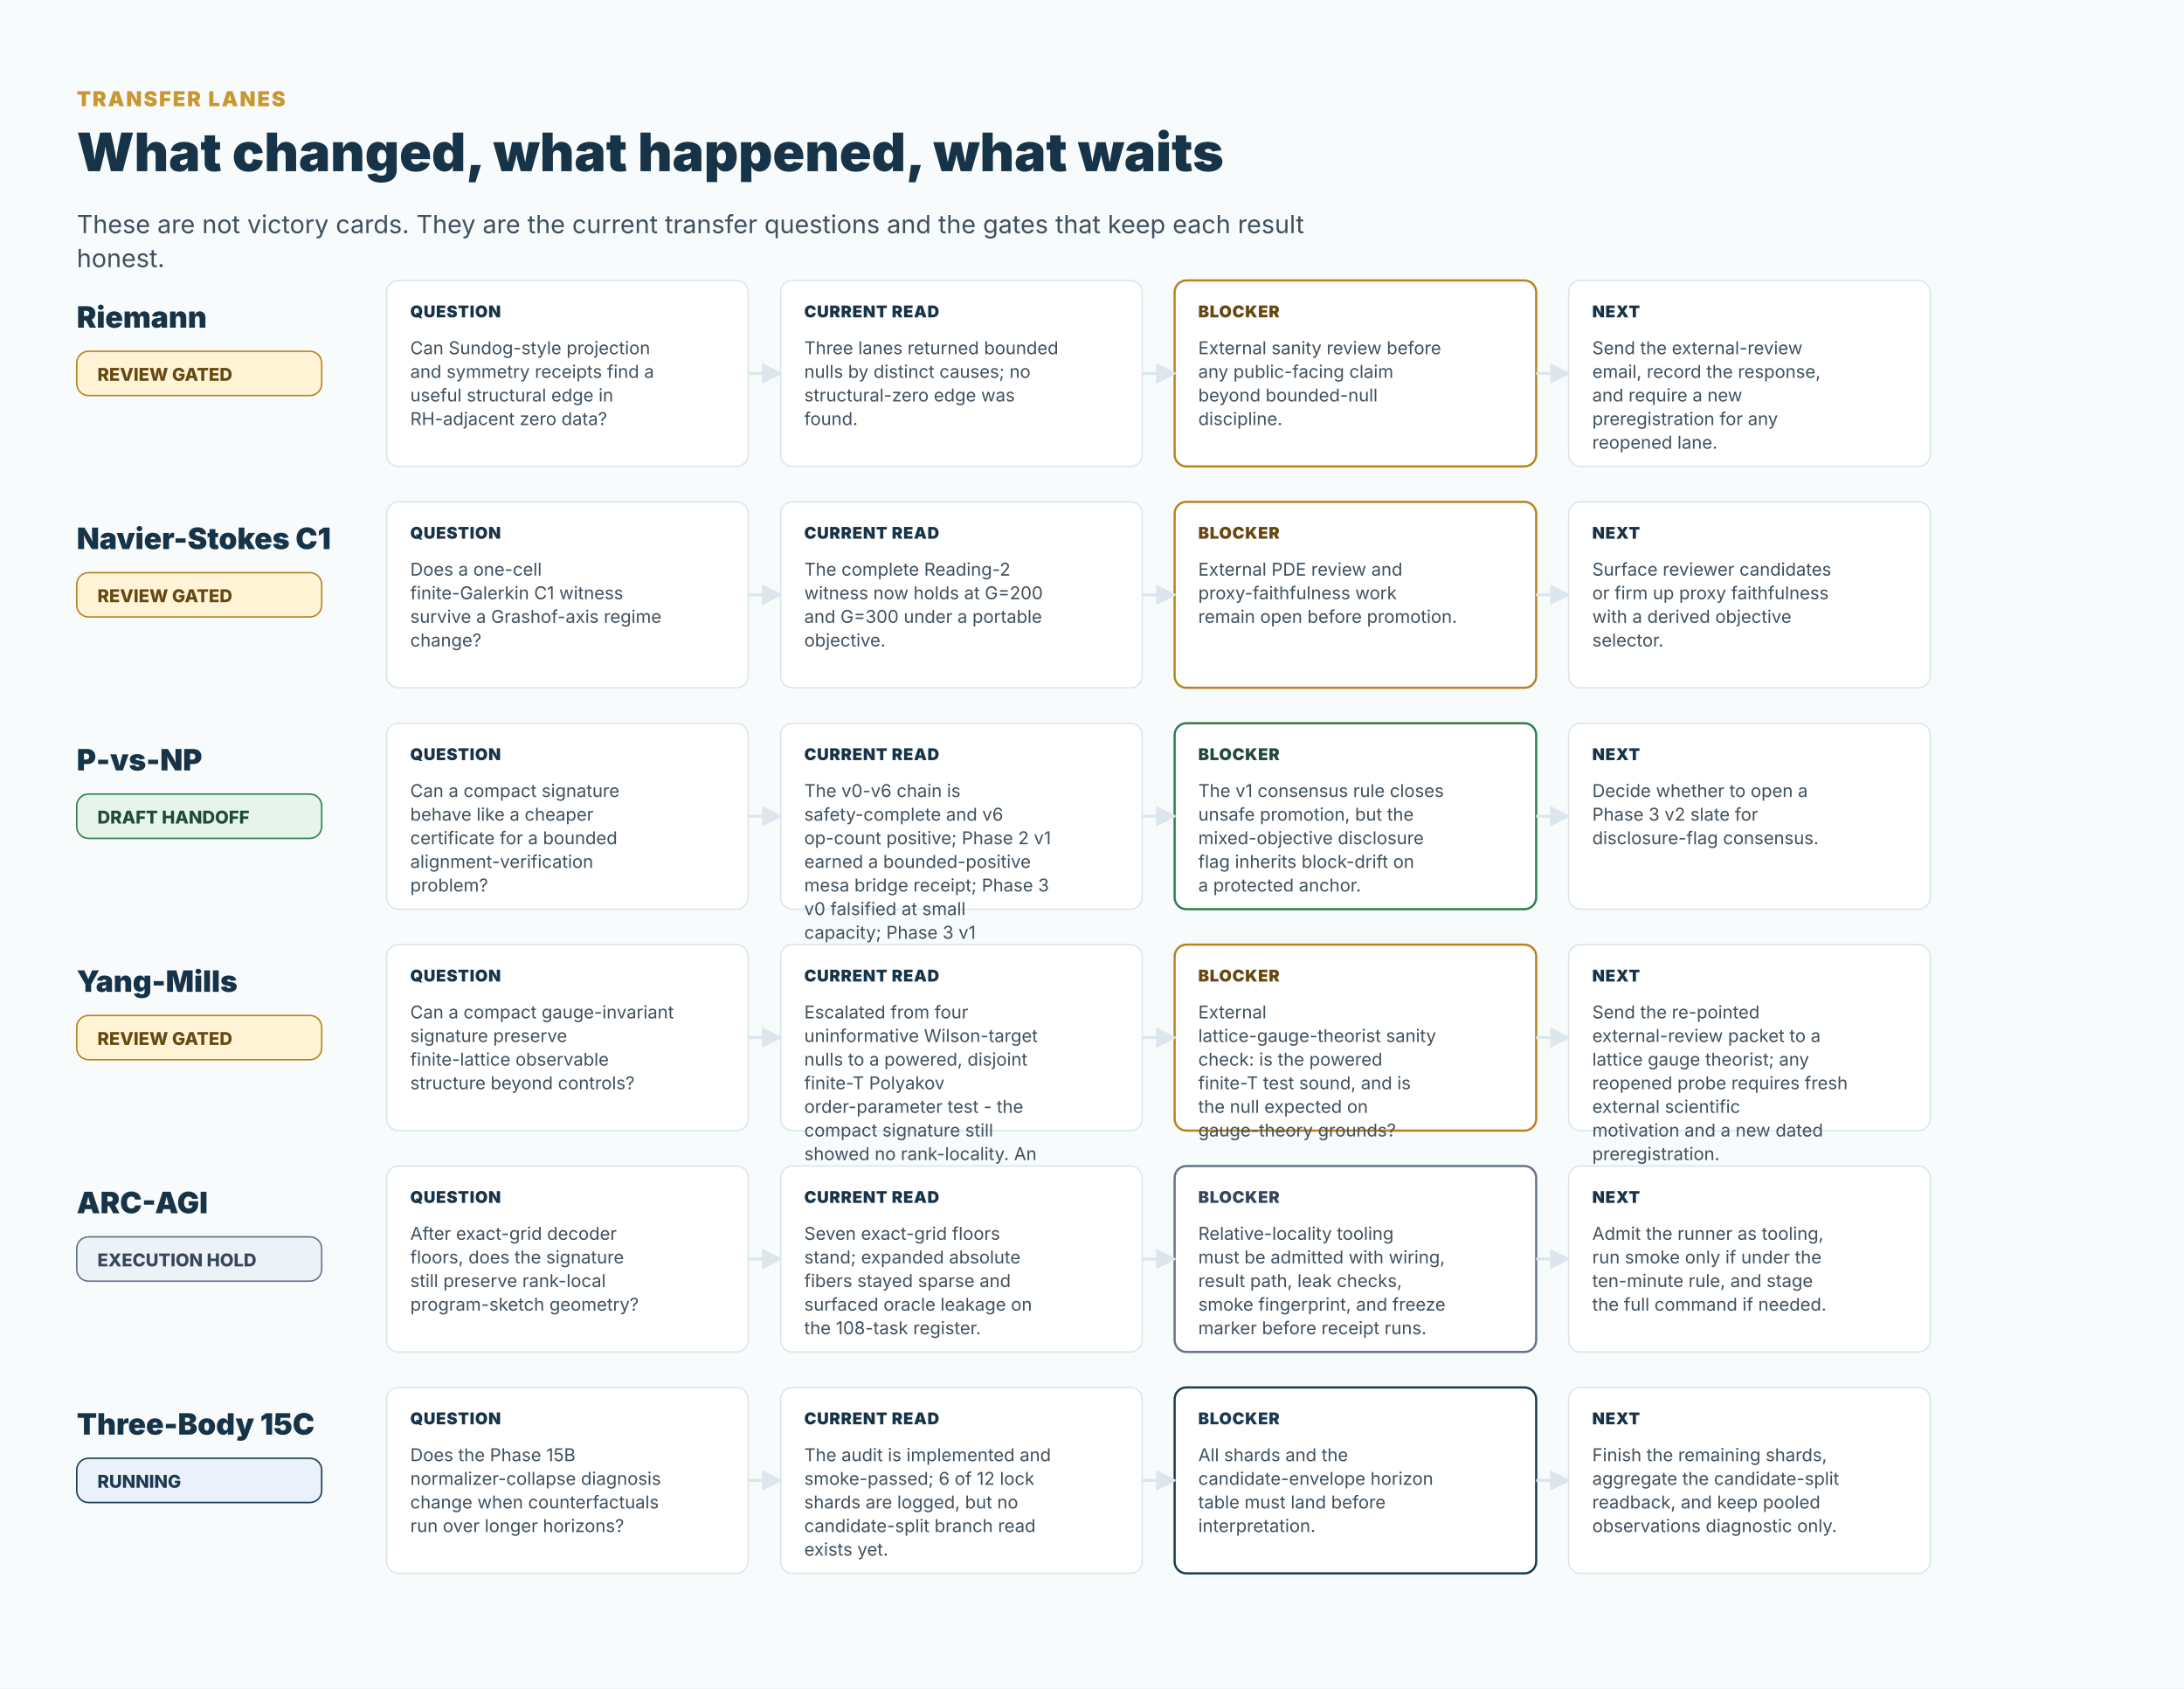
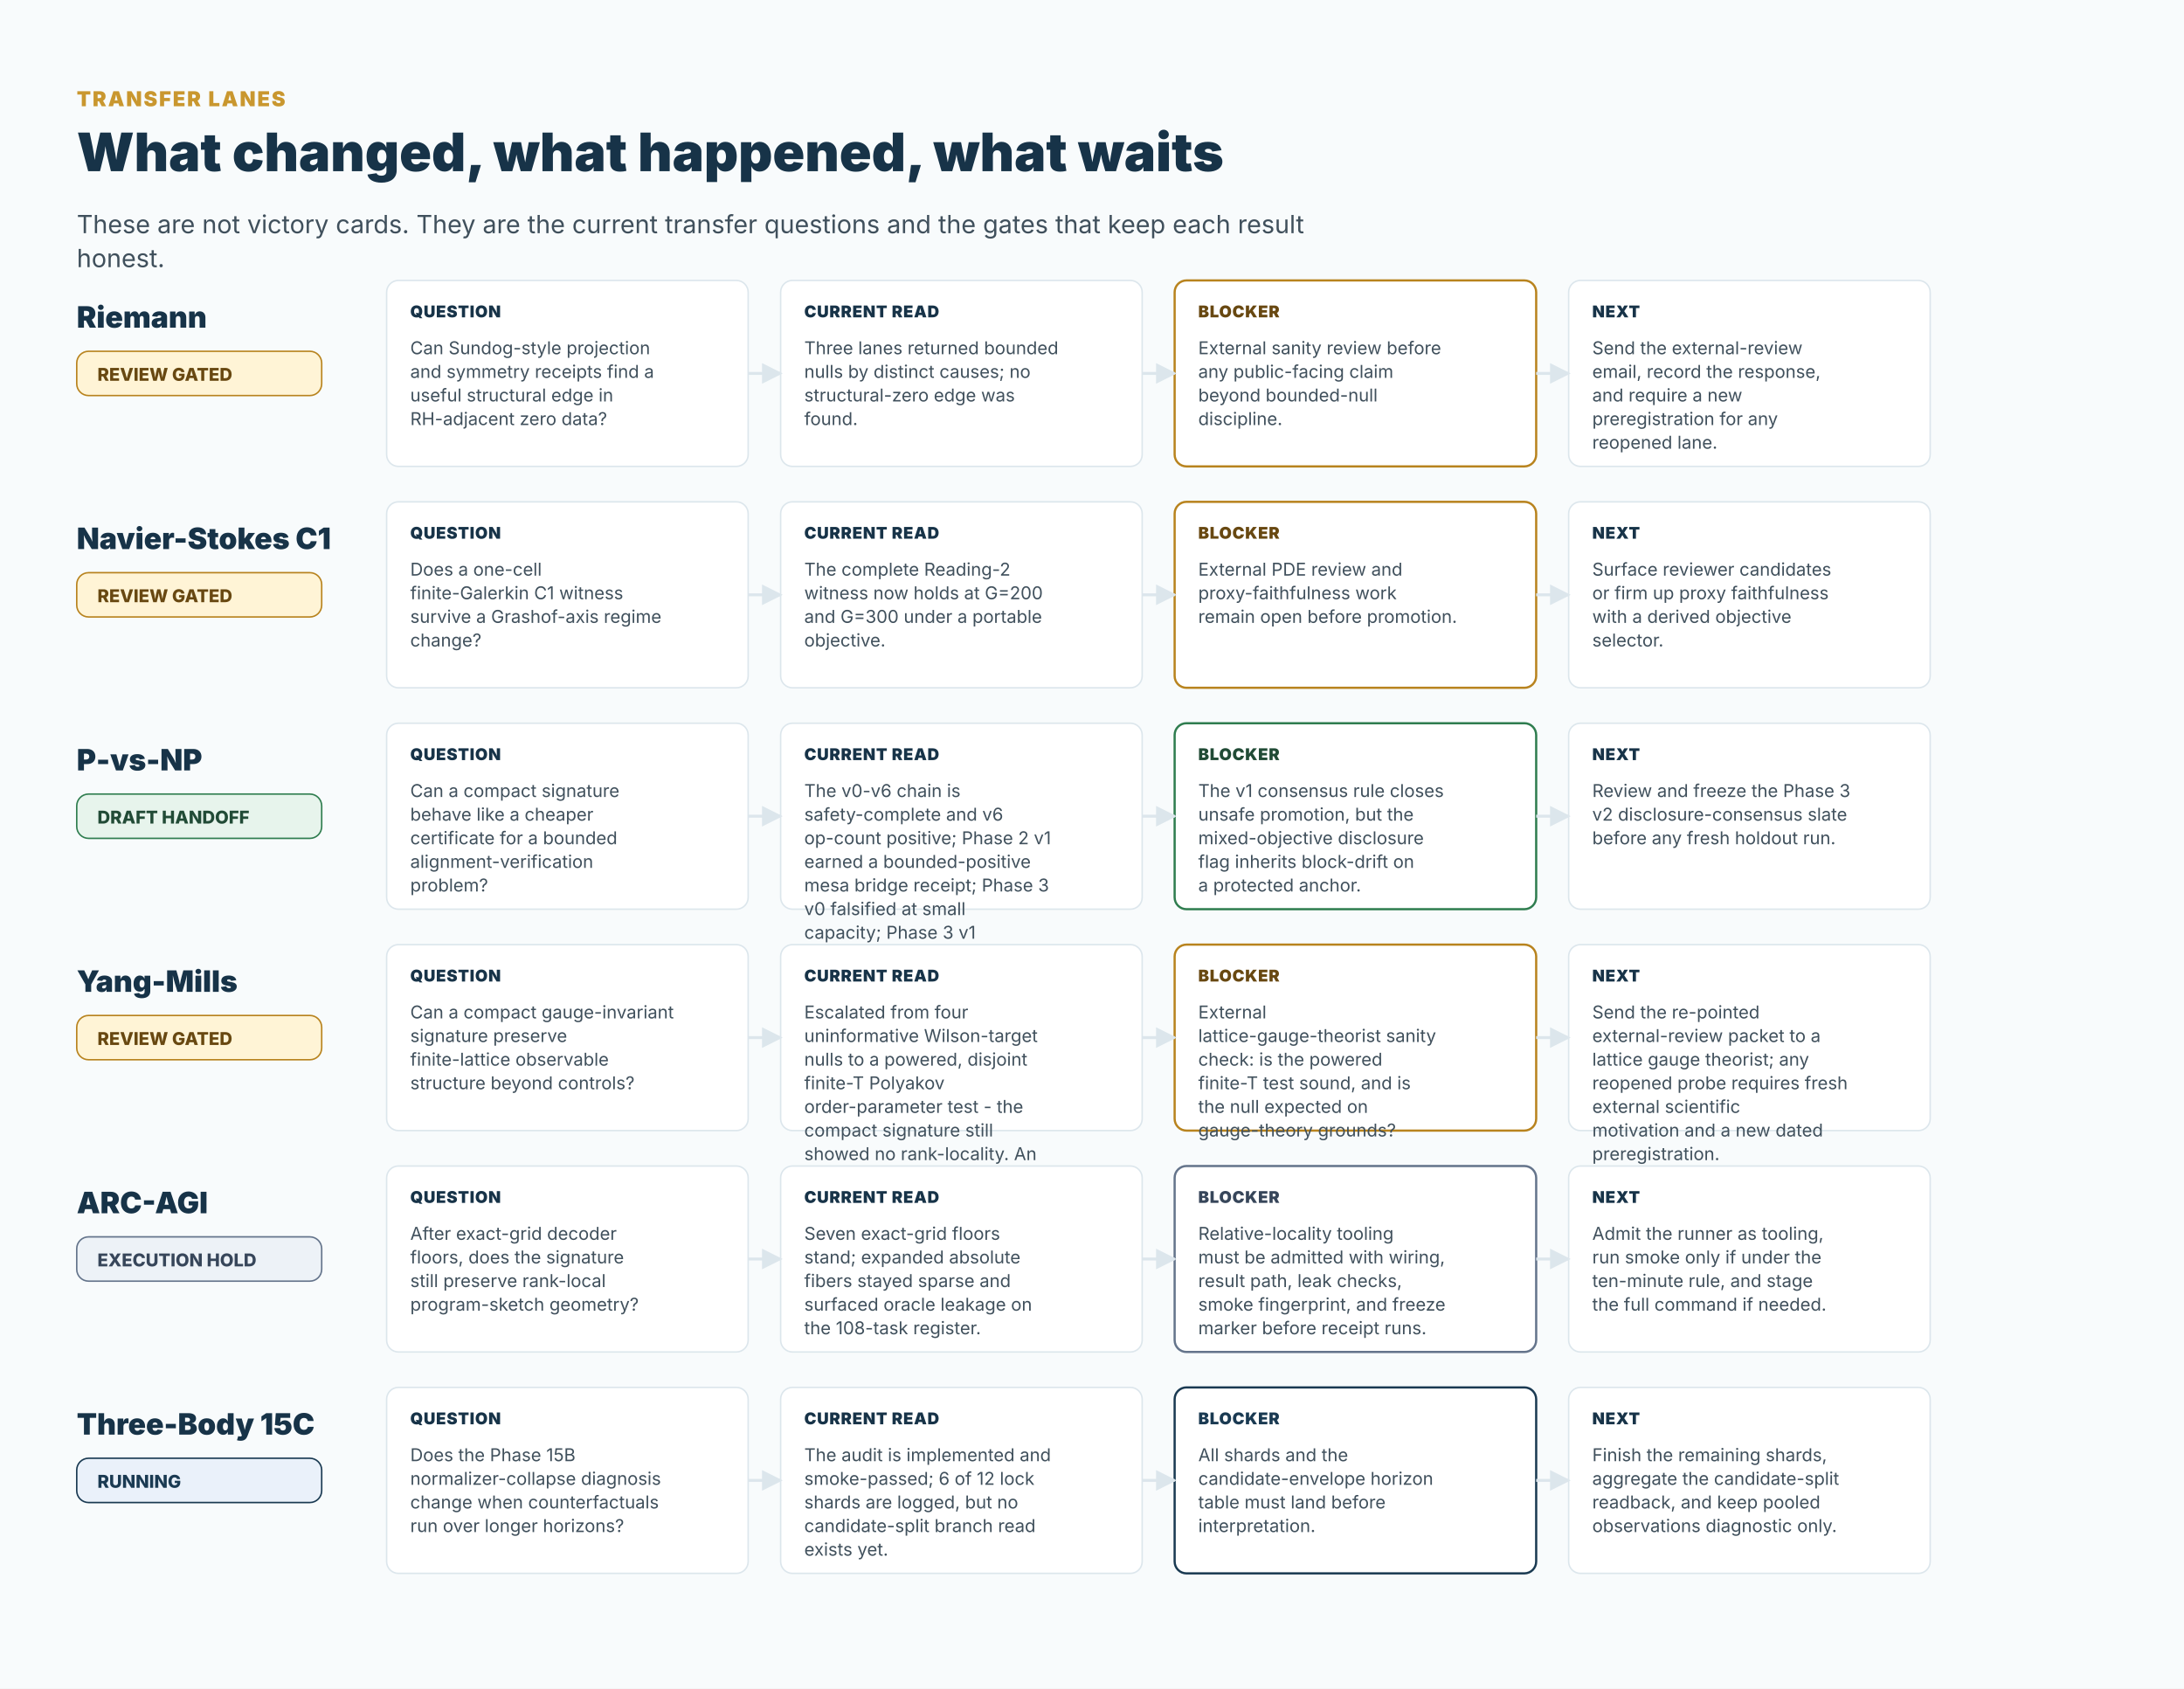
<svg xmlns="http://www.w3.org/2000/svg" viewBox="0 0 1480 1144" width="1480" height="1144" role="img" aria-labelledby="title desc">
  <rect width="1480" height="1144" fill="#F8FBFC" />
  <defs>
    <marker id="arrow" viewBox="0 0 10 10" refX="9" refY="5" markerWidth="7" markerHeight="7" orient="auto-start-reverse">
      <path d="M0,0 L10,5 L0,10 z" fill="#DCE6EC" stroke="none" />
    </marker>
  </defs>
  <text x="52" y="72" fill="#C9972F" font-family="system-ui, -apple-system, BlinkMacSystemFont, 'Segoe UI', sans-serif" font-size="14" font-weight="850" letter-spacing="0.08em">TRANSFER LANES</text>
  <text x="52" y="116" fill="#173348" font-family="system-ui, -apple-system, BlinkMacSystemFont, 'Segoe UI', sans-serif" font-size="36" font-weight="850" text-anchor="start" letter-spacing="0">
    <tspan x="52" dy="0">What changed, what happened, what waits</tspan>
  </text>
  <text x="52" y="158" fill="#40505C" font-family="system-ui, -apple-system, BlinkMacSystemFont, 'Segoe UI', sans-serif" font-size="17" font-weight="400" text-anchor="start" letter-spacing="0">
    <tspan x="52" dy="0">These are not victory cards. They are the current transfer questions and the gates that keep each result</tspan>
    <tspan x="52" dy="23">honest.</tspan>
  </text>
  <g data-project="riemann">
    <text x="52" y="222" fill="#173348" font-family="system-ui, -apple-system, BlinkMacSystemFont, 'Segoe UI', sans-serif" font-size="20" font-weight="850" letter-spacing="0">Riemann</text>
    <g>
      <rect x="52" y="238" width="166" height="30" rx="8" fill="#FFF4D6" stroke="#B8831E" stroke-width="1" />
      <text x="66" y="258" fill="#684811" font-family="system-ui, -apple-system, BlinkMacSystemFont, 'Segoe UI', sans-serif" font-size="12" font-weight="800" letter-spacing="0">REVIEW GATED</text>
    </g>
    <g>
      <rect x="262" y="190" width="245" height="126" rx="8" fill="#FFFFFF" stroke="#DCE6EC" stroke-width="1" />
      <text x="278" y="215" fill="#173348" font-family="system-ui, -apple-system, BlinkMacSystemFont, 'Segoe UI', sans-serif" font-size="11" font-weight="850" letter-spacing="0.04em">QUESTION</text>
      <text x="278" y="240" fill="#40505C" font-family="system-ui, -apple-system, BlinkMacSystemFont, 'Segoe UI', sans-serif" font-size="12" font-weight="400" text-anchor="start" letter-spacing="0">
        <tspan x="278" dy="0">Can Sundog-style projection</tspan>
        <tspan x="278" dy="16">and symmetry receipts find a</tspan>
        <tspan x="278" dy="16">useful structural edge in</tspan>
        <tspan x="278" dy="16">RH-adjacent zero data?</tspan>
      </text>
    </g>
    <g>
      <rect x="529" y="190" width="245" height="126" rx="8" fill="#FFFFFF" stroke="#DCE6EC" stroke-width="1" />
      <text x="545" y="215" fill="#173348" font-family="system-ui, -apple-system, BlinkMacSystemFont, 'Segoe UI', sans-serif" font-size="11" font-weight="850" letter-spacing="0.04em">CURRENT READ</text>
      <text x="545" y="240" fill="#40505C" font-family="system-ui, -apple-system, BlinkMacSystemFont, 'Segoe UI', sans-serif" font-size="12" font-weight="400" text-anchor="start" letter-spacing="0">
        <tspan x="545" dy="0">Three lanes returned bounded</tspan>
        <tspan x="545" dy="16">nulls by distinct causes; no</tspan>
        <tspan x="545" dy="16">structural-zero edge was</tspan>
        <tspan x="545" dy="16">found.</tspan>
      </text>
    </g>
    <g>
      <rect x="796" y="190" width="245" height="126" rx="8" fill="#FFFFFF" stroke="#B8831E" stroke-width="1.5" />
      <text x="812" y="215" fill="#684811" font-family="system-ui, -apple-system, BlinkMacSystemFont, 'Segoe UI', sans-serif" font-size="11" font-weight="850" letter-spacing="0.04em">BLOCKER</text>
      <text x="812" y="240" fill="#40505C" font-family="system-ui, -apple-system, BlinkMacSystemFont, 'Segoe UI', sans-serif" font-size="12" font-weight="400" text-anchor="start" letter-spacing="0">
        <tspan x="812" dy="0">External sanity review before</tspan>
        <tspan x="812" dy="16">any public-facing claim</tspan>
        <tspan x="812" dy="16">beyond bounded-null</tspan>
        <tspan x="812" dy="16">discipline.</tspan>
      </text>
    </g>
    <g>
      <rect x="1063" y="190" width="245" height="126" rx="8" fill="#FFFFFF" stroke="#DCE6EC" stroke-width="1" />
      <text x="1079" y="215" fill="#173348" font-family="system-ui, -apple-system, BlinkMacSystemFont, 'Segoe UI', sans-serif" font-size="11" font-weight="850" letter-spacing="0.04em">NEXT</text>
      <text x="1079" y="240" fill="#40505C" font-family="system-ui, -apple-system, BlinkMacSystemFont, 'Segoe UI', sans-serif" font-size="12" font-weight="400" text-anchor="start" letter-spacing="0">
        <tspan x="1079" dy="0">Send the external-review</tspan>
        <tspan x="1079" dy="16">email, record the response,</tspan>
        <tspan x="1079" dy="16">and require a new</tspan>
        <tspan x="1079" dy="16">preregistration for any</tspan>
        <tspan x="1079" dy="16">reopened lane.</tspan>
      </text>
    </g>
    <line x1="507" y1="253" x2="529" y2="253" stroke="#DCE6EC" stroke-width="2" marker-end="url(#arrow)" />
    <line x1="774" y1="253" x2="796" y2="253" stroke="#DCE6EC" stroke-width="2" marker-end="url(#arrow)" />
    <line x1="1041" y1="253" x2="1063" y2="253" stroke="#DCE6EC" stroke-width="2" marker-end="url(#arrow)" />
  </g>
  <g data-project="navier_stokes_c1">
    <text x="52" y="372" fill="#173348" font-family="system-ui, -apple-system, BlinkMacSystemFont, 'Segoe UI', sans-serif" font-size="20" font-weight="850" letter-spacing="0">Navier-Stokes C1</text>
    <g>
      <rect x="52" y="388" width="166" height="30" rx="8" fill="#FFF4D6" stroke="#B8831E" stroke-width="1" />
      <text x="66" y="408" fill="#684811" font-family="system-ui, -apple-system, BlinkMacSystemFont, 'Segoe UI', sans-serif" font-size="12" font-weight="800" letter-spacing="0">REVIEW GATED</text>
    </g>
    <g>
      <rect x="262" y="340" width="245" height="126" rx="8" fill="#FFFFFF" stroke="#DCE6EC" stroke-width="1" />
      <text x="278" y="365" fill="#173348" font-family="system-ui, -apple-system, BlinkMacSystemFont, 'Segoe UI', sans-serif" font-size="11" font-weight="850" letter-spacing="0.04em">QUESTION</text>
      <text x="278" y="390" fill="#40505C" font-family="system-ui, -apple-system, BlinkMacSystemFont, 'Segoe UI', sans-serif" font-size="12" font-weight="400" text-anchor="start" letter-spacing="0">
        <tspan x="278" dy="0">Does a one-cell</tspan>
        <tspan x="278" dy="16">finite-Galerkin C1 witness</tspan>
        <tspan x="278" dy="16">survive a Grashof-axis regime</tspan>
        <tspan x="278" dy="16">change?</tspan>
      </text>
    </g>
    <g>
      <rect x="529" y="340" width="245" height="126" rx="8" fill="#FFFFFF" stroke="#DCE6EC" stroke-width="1" />
      <text x="545" y="365" fill="#173348" font-family="system-ui, -apple-system, BlinkMacSystemFont, 'Segoe UI', sans-serif" font-size="11" font-weight="850" letter-spacing="0.04em">CURRENT READ</text>
      <text x="545" y="390" fill="#40505C" font-family="system-ui, -apple-system, BlinkMacSystemFont, 'Segoe UI', sans-serif" font-size="12" font-weight="400" text-anchor="start" letter-spacing="0">
        <tspan x="545" dy="0">The complete Reading-2</tspan>
        <tspan x="545" dy="16">witness now holds at G=200</tspan>
        <tspan x="545" dy="16">and G=300 under a portable</tspan>
        <tspan x="545" dy="16">objective.</tspan>
      </text>
    </g>
    <g>
      <rect x="796" y="340" width="245" height="126" rx="8" fill="#FFFFFF" stroke="#B8831E" stroke-width="1.5" />
      <text x="812" y="365" fill="#684811" font-family="system-ui, -apple-system, BlinkMacSystemFont, 'Segoe UI', sans-serif" font-size="11" font-weight="850" letter-spacing="0.04em">BLOCKER</text>
      <text x="812" y="390" fill="#40505C" font-family="system-ui, -apple-system, BlinkMacSystemFont, 'Segoe UI', sans-serif" font-size="12" font-weight="400" text-anchor="start" letter-spacing="0">
        <tspan x="812" dy="0">External PDE review and</tspan>
        <tspan x="812" dy="16">proxy-faithfulness work</tspan>
        <tspan x="812" dy="16">remain open before promotion.</tspan>
      </text>
    </g>
    <g>
      <rect x="1063" y="340" width="245" height="126" rx="8" fill="#FFFFFF" stroke="#DCE6EC" stroke-width="1" />
      <text x="1079" y="365" fill="#173348" font-family="system-ui, -apple-system, BlinkMacSystemFont, 'Segoe UI', sans-serif" font-size="11" font-weight="850" letter-spacing="0.04em">NEXT</text>
      <text x="1079" y="390" fill="#40505C" font-family="system-ui, -apple-system, BlinkMacSystemFont, 'Segoe UI', sans-serif" font-size="12" font-weight="400" text-anchor="start" letter-spacing="0">
        <tspan x="1079" dy="0">Surface reviewer candidates</tspan>
        <tspan x="1079" dy="16">or firm up proxy faithfulness</tspan>
        <tspan x="1079" dy="16">with a derived objective</tspan>
        <tspan x="1079" dy="16">selector.</tspan>
      </text>
    </g>
    <line x1="507" y1="403" x2="529" y2="403" stroke="#DCE6EC" stroke-width="2" marker-end="url(#arrow)" />
    <line x1="774" y1="403" x2="796" y2="403" stroke="#DCE6EC" stroke-width="2" marker-end="url(#arrow)" />
    <line x1="1041" y1="403" x2="1063" y2="403" stroke="#DCE6EC" stroke-width="2" marker-end="url(#arrow)" />
  </g>
  <g data-project="pvnp">
    <text x="52" y="522" fill="#173348" font-family="system-ui, -apple-system, BlinkMacSystemFont, 'Segoe UI', sans-serif" font-size="20" font-weight="850" letter-spacing="0">P-vs-NP</text>
    <g>
      <rect x="52" y="538" width="166" height="30" rx="8" fill="#E7F4EC" stroke="#2F7D4F" stroke-width="1" />
      <text x="66" y="558" fill="#214B36" font-family="system-ui, -apple-system, BlinkMacSystemFont, 'Segoe UI', sans-serif" font-size="12" font-weight="800" letter-spacing="0">DRAFT HANDOFF</text>
    </g>
    <g>
      <rect x="262" y="490" width="245" height="126" rx="8" fill="#FFFFFF" stroke="#DCE6EC" stroke-width="1" />
      <text x="278" y="515" fill="#173348" font-family="system-ui, -apple-system, BlinkMacSystemFont, 'Segoe UI', sans-serif" font-size="11" font-weight="850" letter-spacing="0.04em">QUESTION</text>
      <text x="278" y="540" fill="#40505C" font-family="system-ui, -apple-system, BlinkMacSystemFont, 'Segoe UI', sans-serif" font-size="12" font-weight="400" text-anchor="start" letter-spacing="0">
        <tspan x="278" dy="0">Can a compact signature</tspan>
        <tspan x="278" dy="16">behave like a cheaper</tspan>
        <tspan x="278" dy="16">certificate for a bounded</tspan>
        <tspan x="278" dy="16">alignment-verification</tspan>
        <tspan x="278" dy="16">problem?</tspan>
      </text>
    </g>
    <g>
      <rect x="529" y="490" width="245" height="126" rx="8" fill="#FFFFFF" stroke="#DCE6EC" stroke-width="1" />
      <text x="545" y="515" fill="#173348" font-family="system-ui, -apple-system, BlinkMacSystemFont, 'Segoe UI', sans-serif" font-size="11" font-weight="850" letter-spacing="0.04em">CURRENT READ</text>
      <text x="545" y="540" fill="#40505C" font-family="system-ui, -apple-system, BlinkMacSystemFont, 'Segoe UI', sans-serif" font-size="12" font-weight="400" text-anchor="start" letter-spacing="0">
        <tspan x="545" dy="0">The v0-v6 chain is</tspan>
        <tspan x="545" dy="16">safety-complete and v6</tspan>
        <tspan x="545" dy="16">op-count positive; Phase 2 v1</tspan>
        <tspan x="545" dy="16">earned a bounded-positive</tspan>
        <tspan x="545" dy="16">mesa bridge receipt; Phase 3</tspan>
        <tspan x="545" dy="16">v0 falsified at small</tspan>
        <tspan x="545" dy="16">capacity; Phase 3 v1</tspan>
        <tspan x="545" dy="16">named-quarantined as a</tspan>
-         <tspan x="545" dy="16">consensus-only repair.</tspan>
+         <tspan x="545" dy="16">consensus-only repair; Phase</tspan>
+         <tspan x="545" dy="16">3 v2 is open for</tspan>
+         <tspan x="545" dy="16">disclosure-consensus review.</tspan>
      </text>
    </g>
    <g>
      <rect x="796" y="490" width="245" height="126" rx="8" fill="#FFFFFF" stroke="#2F7D4F" stroke-width="1.5" />
      <text x="812" y="515" fill="#214B36" font-family="system-ui, -apple-system, BlinkMacSystemFont, 'Segoe UI', sans-serif" font-size="11" font-weight="850" letter-spacing="0.04em">BLOCKER</text>
      <text x="812" y="540" fill="#40505C" font-family="system-ui, -apple-system, BlinkMacSystemFont, 'Segoe UI', sans-serif" font-size="12" font-weight="400" text-anchor="start" letter-spacing="0">
        <tspan x="812" dy="0">The v1 consensus rule closes</tspan>
        <tspan x="812" dy="16">unsafe promotion, but the</tspan>
        <tspan x="812" dy="16">mixed-objective disclosure</tspan>
        <tspan x="812" dy="16">flag inherits block-drift on</tspan>
        <tspan x="812" dy="16">a protected anchor.</tspan>
      </text>
    </g>
    <g>
      <rect x="1063" y="490" width="245" height="126" rx="8" fill="#FFFFFF" stroke="#DCE6EC" stroke-width="1" />
      <text x="1079" y="515" fill="#173348" font-family="system-ui, -apple-system, BlinkMacSystemFont, 'Segoe UI', sans-serif" font-size="11" font-weight="850" letter-spacing="0.04em">NEXT</text>
      <text x="1079" y="540" fill="#40505C" font-family="system-ui, -apple-system, BlinkMacSystemFont, 'Segoe UI', sans-serif" font-size="12" font-weight="400" text-anchor="start" letter-spacing="0">
-         <tspan x="1079" dy="0">Decide whether to open a</tspan>
-         <tspan x="1079" dy="16">Phase 3 v2 slate for</tspan>
-         <tspan x="1079" dy="16">disclosure-flag consensus.</tspan>
+         <tspan x="1079" dy="0">Review and freeze the Phase 3</tspan>
+         <tspan x="1079" dy="16">v2 disclosure-consensus slate</tspan>
+         <tspan x="1079" dy="16">before any fresh holdout run.</tspan>
      </text>
    </g>
    <line x1="507" y1="553" x2="529" y2="553" stroke="#DCE6EC" stroke-width="2" marker-end="url(#arrow)" />
    <line x1="774" y1="553" x2="796" y2="553" stroke="#DCE6EC" stroke-width="2" marker-end="url(#arrow)" />
    <line x1="1041" y1="553" x2="1063" y2="553" stroke="#DCE6EC" stroke-width="2" marker-end="url(#arrow)" />
  </g>
  <g data-project="yang_mills">
    <text x="52" y="672" fill="#173348" font-family="system-ui, -apple-system, BlinkMacSystemFont, 'Segoe UI', sans-serif" font-size="20" font-weight="850" letter-spacing="0">Yang-Mills</text>
    <g>
      <rect x="52" y="688" width="166" height="30" rx="8" fill="#FFF4D6" stroke="#B8831E" stroke-width="1" />
      <text x="66" y="708" fill="#684811" font-family="system-ui, -apple-system, BlinkMacSystemFont, 'Segoe UI', sans-serif" font-size="12" font-weight="800" letter-spacing="0">REVIEW GATED</text>
    </g>
    <g>
      <rect x="262" y="640" width="245" height="126" rx="8" fill="#FFFFFF" stroke="#DCE6EC" stroke-width="1" />
      <text x="278" y="665" fill="#173348" font-family="system-ui, -apple-system, BlinkMacSystemFont, 'Segoe UI', sans-serif" font-size="11" font-weight="850" letter-spacing="0.04em">QUESTION</text>
      <text x="278" y="690" fill="#40505C" font-family="system-ui, -apple-system, BlinkMacSystemFont, 'Segoe UI', sans-serif" font-size="12" font-weight="400" text-anchor="start" letter-spacing="0">
        <tspan x="278" dy="0">Can a compact gauge-invariant</tspan>
        <tspan x="278" dy="16">signature preserve</tspan>
        <tspan x="278" dy="16">finite-lattice observable</tspan>
        <tspan x="278" dy="16">structure beyond controls?</tspan>
      </text>
    </g>
    <g>
      <rect x="529" y="640" width="245" height="126" rx="8" fill="#FFFFFF" stroke="#DCE6EC" stroke-width="1" />
      <text x="545" y="665" fill="#173348" font-family="system-ui, -apple-system, BlinkMacSystemFont, 'Segoe UI', sans-serif" font-size="11" font-weight="850" letter-spacing="0.04em">CURRENT READ</text>
      <text x="545" y="690" fill="#40505C" font-family="system-ui, -apple-system, BlinkMacSystemFont, 'Segoe UI', sans-serif" font-size="12" font-weight="400" text-anchor="start" letter-spacing="0">
        <tspan x="545" dy="0">Escalated from four</tspan>
        <tspan x="545" dy="16">uninformative Wilson-target</tspan>
        <tspan x="545" dy="16">nulls to a powered, disjoint</tspan>
        <tspan x="545" dy="16">finite-T Polyakov</tspan>
        <tspan x="545" dy="16">order-parameter test - the</tspan>
        <tspan x="545" dy="16">compact signature still</tspan>
        <tspan x="545" dy="16">showed no rank-locality. An</tspan>
        <tspan x="545" dy="16">informative bounded null.</tspan>
      </text>
    </g>
    <g>
      <rect x="796" y="640" width="245" height="126" rx="8" fill="#FFFFFF" stroke="#B8831E" stroke-width="1.5" />
      <text x="812" y="665" fill="#684811" font-family="system-ui, -apple-system, BlinkMacSystemFont, 'Segoe UI', sans-serif" font-size="11" font-weight="850" letter-spacing="0.04em">BLOCKER</text>
      <text x="812" y="690" fill="#40505C" font-family="system-ui, -apple-system, BlinkMacSystemFont, 'Segoe UI', sans-serif" font-size="12" font-weight="400" text-anchor="start" letter-spacing="0">
        <tspan x="812" dy="0">External</tspan>
        <tspan x="812" dy="16">lattice-gauge-theorist sanity</tspan>
        <tspan x="812" dy="16">check: is the powered</tspan>
        <tspan x="812" dy="16">finite-T test sound, and is</tspan>
        <tspan x="812" dy="16">the null expected on</tspan>
        <tspan x="812" dy="16">gauge-theory grounds?</tspan>
      </text>
    </g>
    <g>
      <rect x="1063" y="640" width="245" height="126" rx="8" fill="#FFFFFF" stroke="#DCE6EC" stroke-width="1" />
      <text x="1079" y="665" fill="#173348" font-family="system-ui, -apple-system, BlinkMacSystemFont, 'Segoe UI', sans-serif" font-size="11" font-weight="850" letter-spacing="0.04em">NEXT</text>
      <text x="1079" y="690" fill="#40505C" font-family="system-ui, -apple-system, BlinkMacSystemFont, 'Segoe UI', sans-serif" font-size="12" font-weight="400" text-anchor="start" letter-spacing="0">
        <tspan x="1079" dy="0">Send the re-pointed</tspan>
        <tspan x="1079" dy="16">external-review packet to a</tspan>
        <tspan x="1079" dy="16">lattice gauge theorist; any</tspan>
        <tspan x="1079" dy="16">reopened probe requires fresh</tspan>
        <tspan x="1079" dy="16">external scientific</tspan>
        <tspan x="1079" dy="16">motivation and a new dated</tspan>
        <tspan x="1079" dy="16">preregistration.</tspan>
      </text>
    </g>
    <line x1="507" y1="703" x2="529" y2="703" stroke="#DCE6EC" stroke-width="2" marker-end="url(#arrow)" />
    <line x1="774" y1="703" x2="796" y2="703" stroke="#DCE6EC" stroke-width="2" marker-end="url(#arrow)" />
    <line x1="1041" y1="703" x2="1063" y2="703" stroke="#DCE6EC" stroke-width="2" marker-end="url(#arrow)" />
  </g>
  <g data-project="arc_agi">
    <text x="52" y="822" fill="#173348" font-family="system-ui, -apple-system, BlinkMacSystemFont, 'Segoe UI', sans-serif" font-size="20" font-weight="850" letter-spacing="0">ARC-AGI</text>
    <g>
      <rect x="52" y="838" width="166" height="30" rx="8" fill="#EDF2F7" stroke="#64748B" stroke-width="1" />
      <text x="66" y="858" fill="#37465A" font-family="system-ui, -apple-system, BlinkMacSystemFont, 'Segoe UI', sans-serif" font-size="12" font-weight="800" letter-spacing="0">EXECUTION HOLD</text>
    </g>
    <g>
      <rect x="262" y="790" width="245" height="126" rx="8" fill="#FFFFFF" stroke="#DCE6EC" stroke-width="1" />
      <text x="278" y="815" fill="#173348" font-family="system-ui, -apple-system, BlinkMacSystemFont, 'Segoe UI', sans-serif" font-size="11" font-weight="850" letter-spacing="0.04em">QUESTION</text>
      <text x="278" y="840" fill="#40505C" font-family="system-ui, -apple-system, BlinkMacSystemFont, 'Segoe UI', sans-serif" font-size="12" font-weight="400" text-anchor="start" letter-spacing="0">
        <tspan x="278" dy="0">After exact-grid decoder</tspan>
        <tspan x="278" dy="16">floors, does the signature</tspan>
        <tspan x="278" dy="16">still preserve rank-local</tspan>
        <tspan x="278" dy="16">program-sketch geometry?</tspan>
      </text>
    </g>
    <g>
      <rect x="529" y="790" width="245" height="126" rx="8" fill="#FFFFFF" stroke="#DCE6EC" stroke-width="1" />
      <text x="545" y="815" fill="#173348" font-family="system-ui, -apple-system, BlinkMacSystemFont, 'Segoe UI', sans-serif" font-size="11" font-weight="850" letter-spacing="0.04em">CURRENT READ</text>
      <text x="545" y="840" fill="#40505C" font-family="system-ui, -apple-system, BlinkMacSystemFont, 'Segoe UI', sans-serif" font-size="12" font-weight="400" text-anchor="start" letter-spacing="0">
        <tspan x="545" dy="0">Seven exact-grid floors</tspan>
        <tspan x="545" dy="16">stand; expanded absolute</tspan>
        <tspan x="545" dy="16">fibers stayed sparse and</tspan>
        <tspan x="545" dy="16">surfaced oracle leakage on</tspan>
        <tspan x="545" dy="16">the 108-task register.</tspan>
      </text>
    </g>
    <g>
      <rect x="796" y="790" width="245" height="126" rx="8" fill="#FFFFFF" stroke="#64748B" stroke-width="1.5" />
      <text x="812" y="815" fill="#37465A" font-family="system-ui, -apple-system, BlinkMacSystemFont, 'Segoe UI', sans-serif" font-size="11" font-weight="850" letter-spacing="0.04em">BLOCKER</text>
      <text x="812" y="840" fill="#40505C" font-family="system-ui, -apple-system, BlinkMacSystemFont, 'Segoe UI', sans-serif" font-size="12" font-weight="400" text-anchor="start" letter-spacing="0">
        <tspan x="812" dy="0">Relative-locality tooling</tspan>
        <tspan x="812" dy="16">must be admitted with wiring,</tspan>
        <tspan x="812" dy="16">result path, leak checks,</tspan>
        <tspan x="812" dy="16">smoke fingerprint, and freeze</tspan>
        <tspan x="812" dy="16">marker before receipt runs.</tspan>
      </text>
    </g>
    <g>
      <rect x="1063" y="790" width="245" height="126" rx="8" fill="#FFFFFF" stroke="#DCE6EC" stroke-width="1" />
      <text x="1079" y="815" fill="#173348" font-family="system-ui, -apple-system, BlinkMacSystemFont, 'Segoe UI', sans-serif" font-size="11" font-weight="850" letter-spacing="0.04em">NEXT</text>
      <text x="1079" y="840" fill="#40505C" font-family="system-ui, -apple-system, BlinkMacSystemFont, 'Segoe UI', sans-serif" font-size="12" font-weight="400" text-anchor="start" letter-spacing="0">
        <tspan x="1079" dy="0">Admit the runner as tooling,</tspan>
        <tspan x="1079" dy="16">run smoke only if under the</tspan>
        <tspan x="1079" dy="16">ten-minute rule, and stage</tspan>
        <tspan x="1079" dy="16">the full command if needed.</tspan>
      </text>
    </g>
    <line x1="507" y1="853" x2="529" y2="853" stroke="#DCE6EC" stroke-width="2" marker-end="url(#arrow)" />
    <line x1="774" y1="853" x2="796" y2="853" stroke="#DCE6EC" stroke-width="2" marker-end="url(#arrow)" />
    <line x1="1041" y1="853" x2="1063" y2="853" stroke="#DCE6EC" stroke-width="2" marker-end="url(#arrow)" />
  </g>
  <g data-project="threebody_15c">
    <text x="52" y="972" fill="#173348" font-family="system-ui, -apple-system, BlinkMacSystemFont, 'Segoe UI', sans-serif" font-size="20" font-weight="850" letter-spacing="0">Three-Body 15C</text>
    <g>
      <rect x="52" y="988" width="166" height="30" rx="8" fill="#EAF1FA" stroke="#1A3A52" stroke-width="1" />
      <text x="66" y="1008" fill="#1A3A52" font-family="system-ui, -apple-system, BlinkMacSystemFont, 'Segoe UI', sans-serif" font-size="12" font-weight="800" letter-spacing="0">RUNNING</text>
    </g>
    <g>
      <rect x="262" y="940" width="245" height="126" rx="8" fill="#FFFFFF" stroke="#DCE6EC" stroke-width="1" />
      <text x="278" y="965" fill="#173348" font-family="system-ui, -apple-system, BlinkMacSystemFont, 'Segoe UI', sans-serif" font-size="11" font-weight="850" letter-spacing="0.04em">QUESTION</text>
      <text x="278" y="990" fill="#40505C" font-family="system-ui, -apple-system, BlinkMacSystemFont, 'Segoe UI', sans-serif" font-size="12" font-weight="400" text-anchor="start" letter-spacing="0">
        <tspan x="278" dy="0">Does the Phase 15B</tspan>
        <tspan x="278" dy="16">normalizer-collapse diagnosis</tspan>
        <tspan x="278" dy="16">change when counterfactuals</tspan>
        <tspan x="278" dy="16">run over longer horizons?</tspan>
      </text>
    </g>
    <g>
      <rect x="529" y="940" width="245" height="126" rx="8" fill="#FFFFFF" stroke="#DCE6EC" stroke-width="1" />
      <text x="545" y="965" fill="#173348" font-family="system-ui, -apple-system, BlinkMacSystemFont, 'Segoe UI', sans-serif" font-size="11" font-weight="850" letter-spacing="0.04em">CURRENT READ</text>
      <text x="545" y="990" fill="#40505C" font-family="system-ui, -apple-system, BlinkMacSystemFont, 'Segoe UI', sans-serif" font-size="12" font-weight="400" text-anchor="start" letter-spacing="0">
        <tspan x="545" dy="0">The audit is implemented and</tspan>
        <tspan x="545" dy="16">smoke-passed; 6 of 12 lock</tspan>
        <tspan x="545" dy="16">shards are logged, but no</tspan>
        <tspan x="545" dy="16">candidate-split branch read</tspan>
        <tspan x="545" dy="16">exists yet.</tspan>
      </text>
    </g>
    <g>
      <rect x="796" y="940" width="245" height="126" rx="8" fill="#FFFFFF" stroke="#1A3A52" stroke-width="1.5" />
      <text x="812" y="965" fill="#1A3A52" font-family="system-ui, -apple-system, BlinkMacSystemFont, 'Segoe UI', sans-serif" font-size="11" font-weight="850" letter-spacing="0.04em">BLOCKER</text>
      <text x="812" y="990" fill="#40505C" font-family="system-ui, -apple-system, BlinkMacSystemFont, 'Segoe UI', sans-serif" font-size="12" font-weight="400" text-anchor="start" letter-spacing="0">
        <tspan x="812" dy="0">All shards and the</tspan>
        <tspan x="812" dy="16">candidate-envelope horizon</tspan>
        <tspan x="812" dy="16">table must land before</tspan>
        <tspan x="812" dy="16">interpretation.</tspan>
      </text>
    </g>
    <g>
      <rect x="1063" y="940" width="245" height="126" rx="8" fill="#FFFFFF" stroke="#DCE6EC" stroke-width="1" />
      <text x="1079" y="965" fill="#173348" font-family="system-ui, -apple-system, BlinkMacSystemFont, 'Segoe UI', sans-serif" font-size="11" font-weight="850" letter-spacing="0.04em">NEXT</text>
      <text x="1079" y="990" fill="#40505C" font-family="system-ui, -apple-system, BlinkMacSystemFont, 'Segoe UI', sans-serif" font-size="12" font-weight="400" text-anchor="start" letter-spacing="0">
        <tspan x="1079" dy="0">Finish the remaining shards,</tspan>
        <tspan x="1079" dy="16">aggregate the candidate-split</tspan>
        <tspan x="1079" dy="16">readback, and keep pooled</tspan>
        <tspan x="1079" dy="16">observations diagnostic only.</tspan>
      </text>
    </g>
    <line x1="507" y1="1003" x2="529" y2="1003" stroke="#DCE6EC" stroke-width="2" marker-end="url(#arrow)" />
    <line x1="774" y1="1003" x2="796" y2="1003" stroke="#DCE6EC" stroke-width="2" marker-end="url(#arrow)" />
    <line x1="1041" y1="1003" x2="1063" y2="1003" stroke="#DCE6EC" stroke-width="2" marker-end="url(#arrow)" />
  </g>
</svg>
